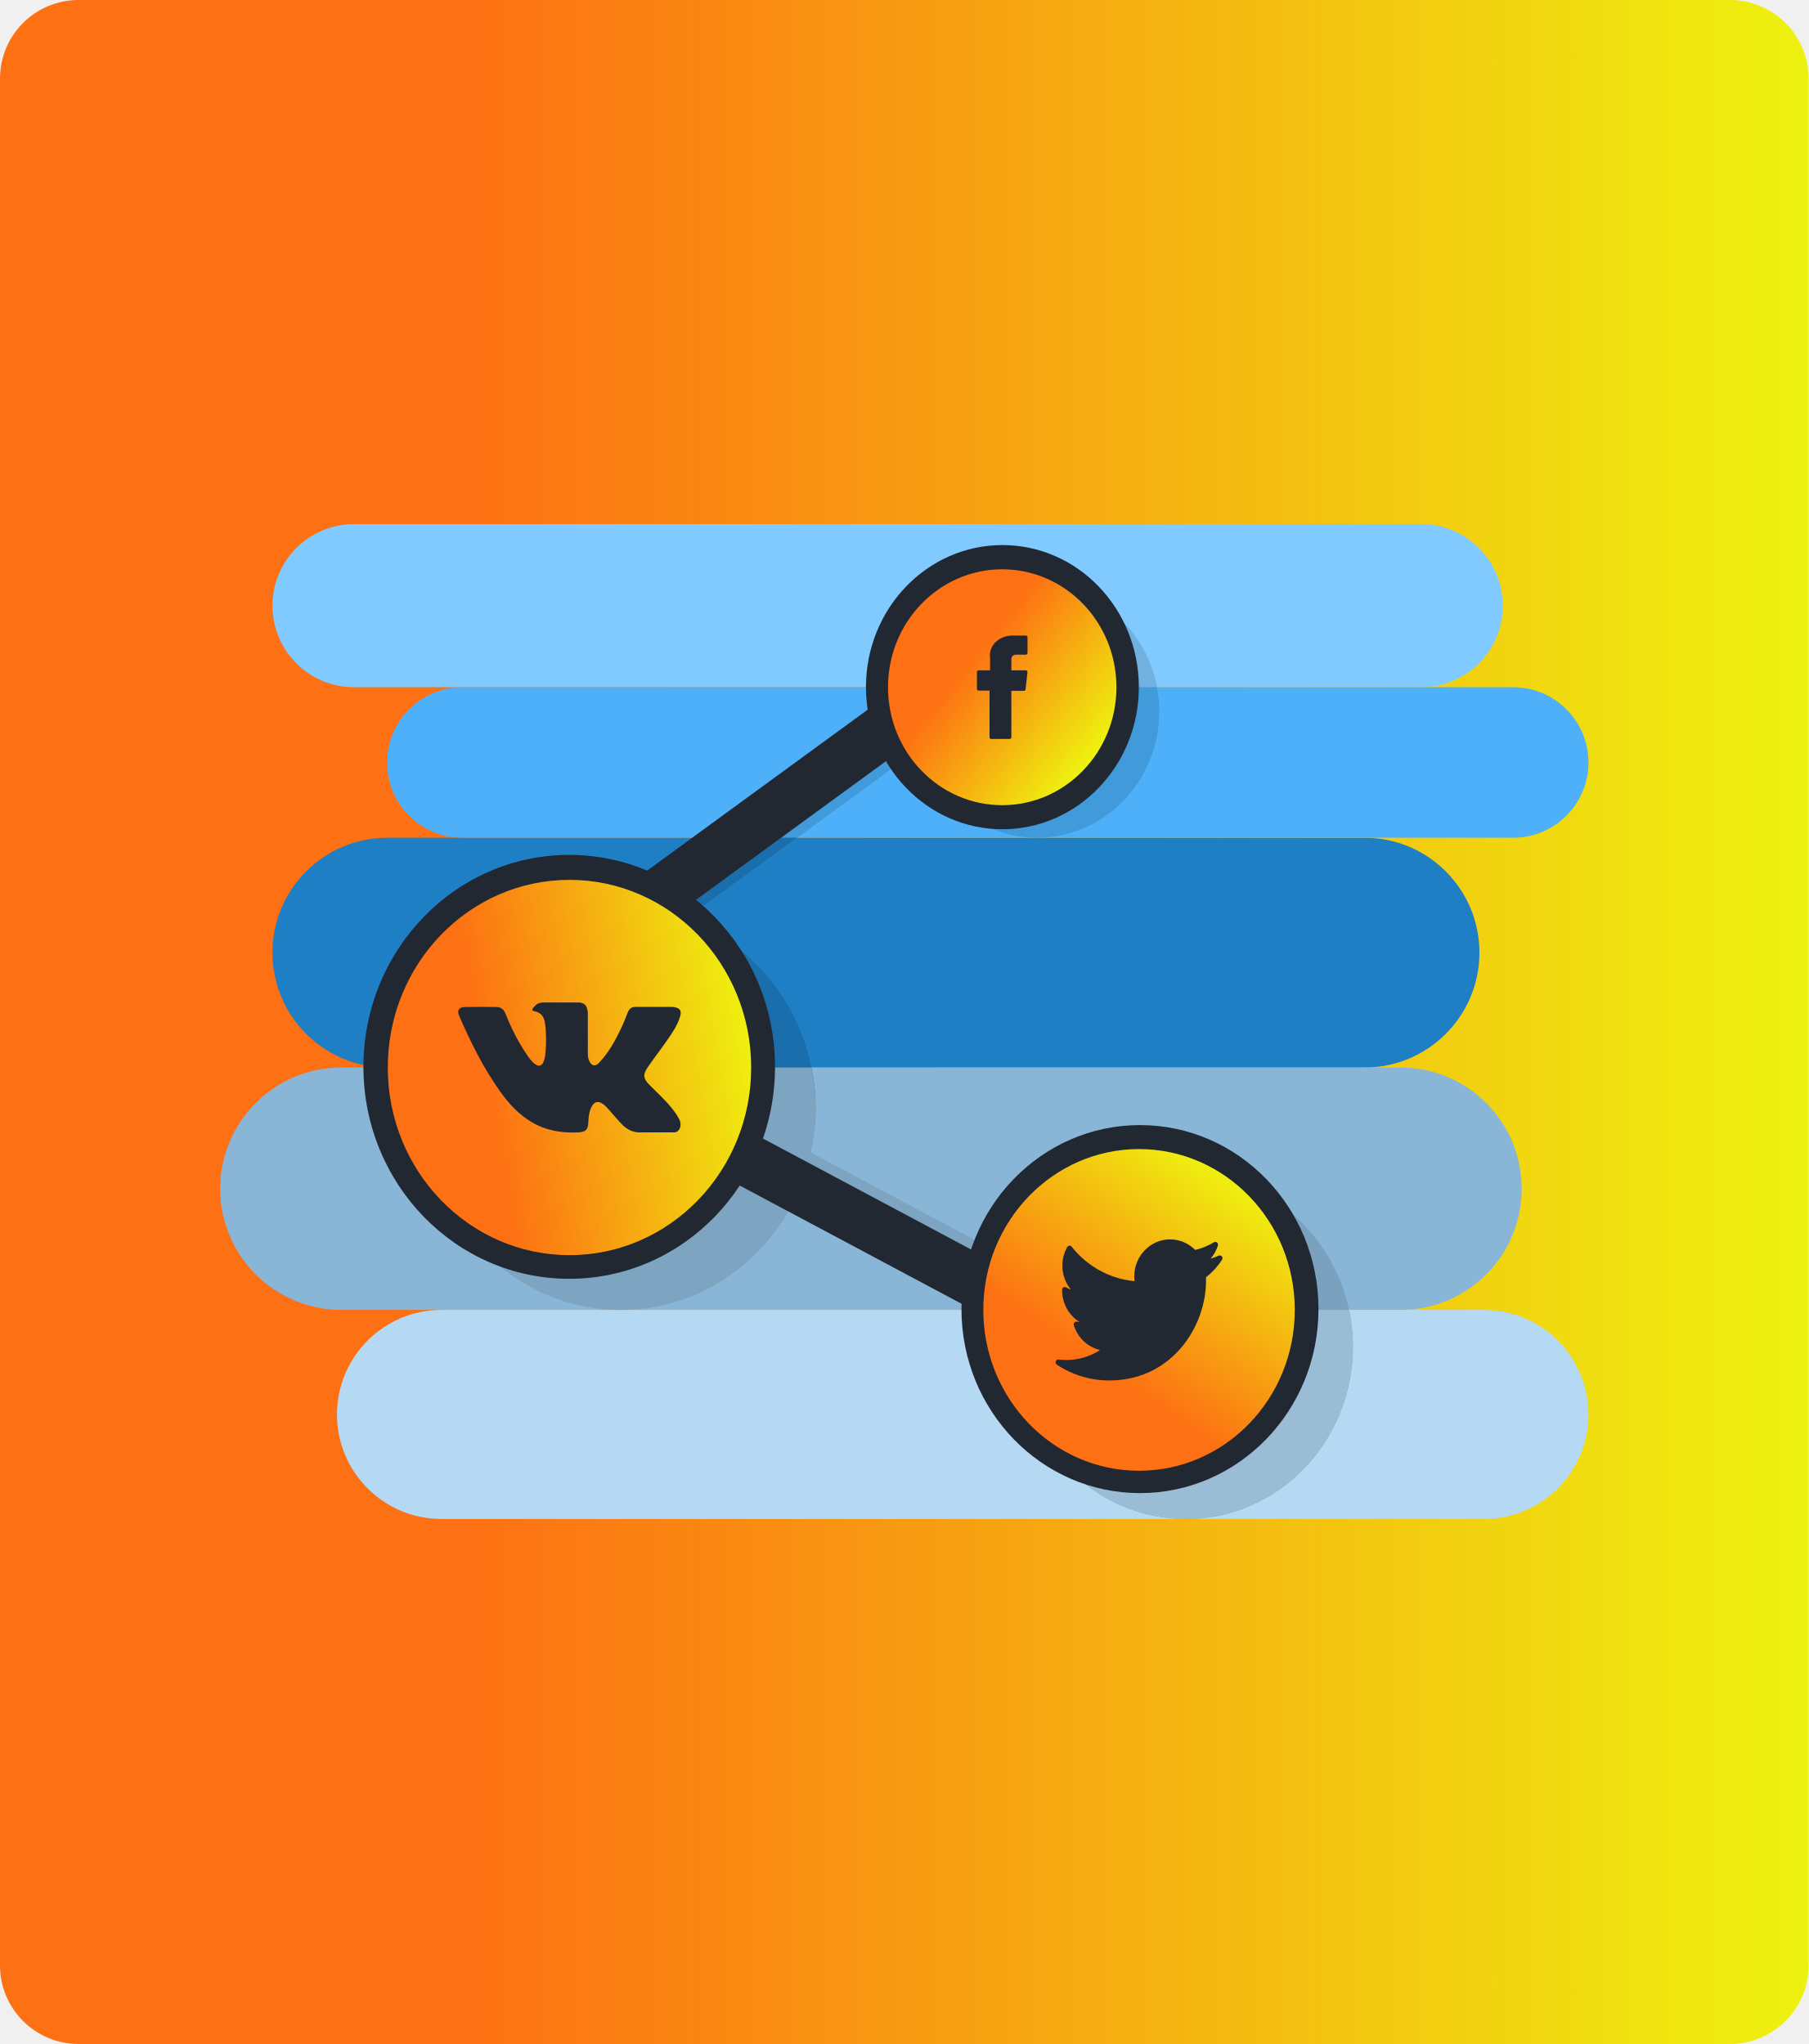
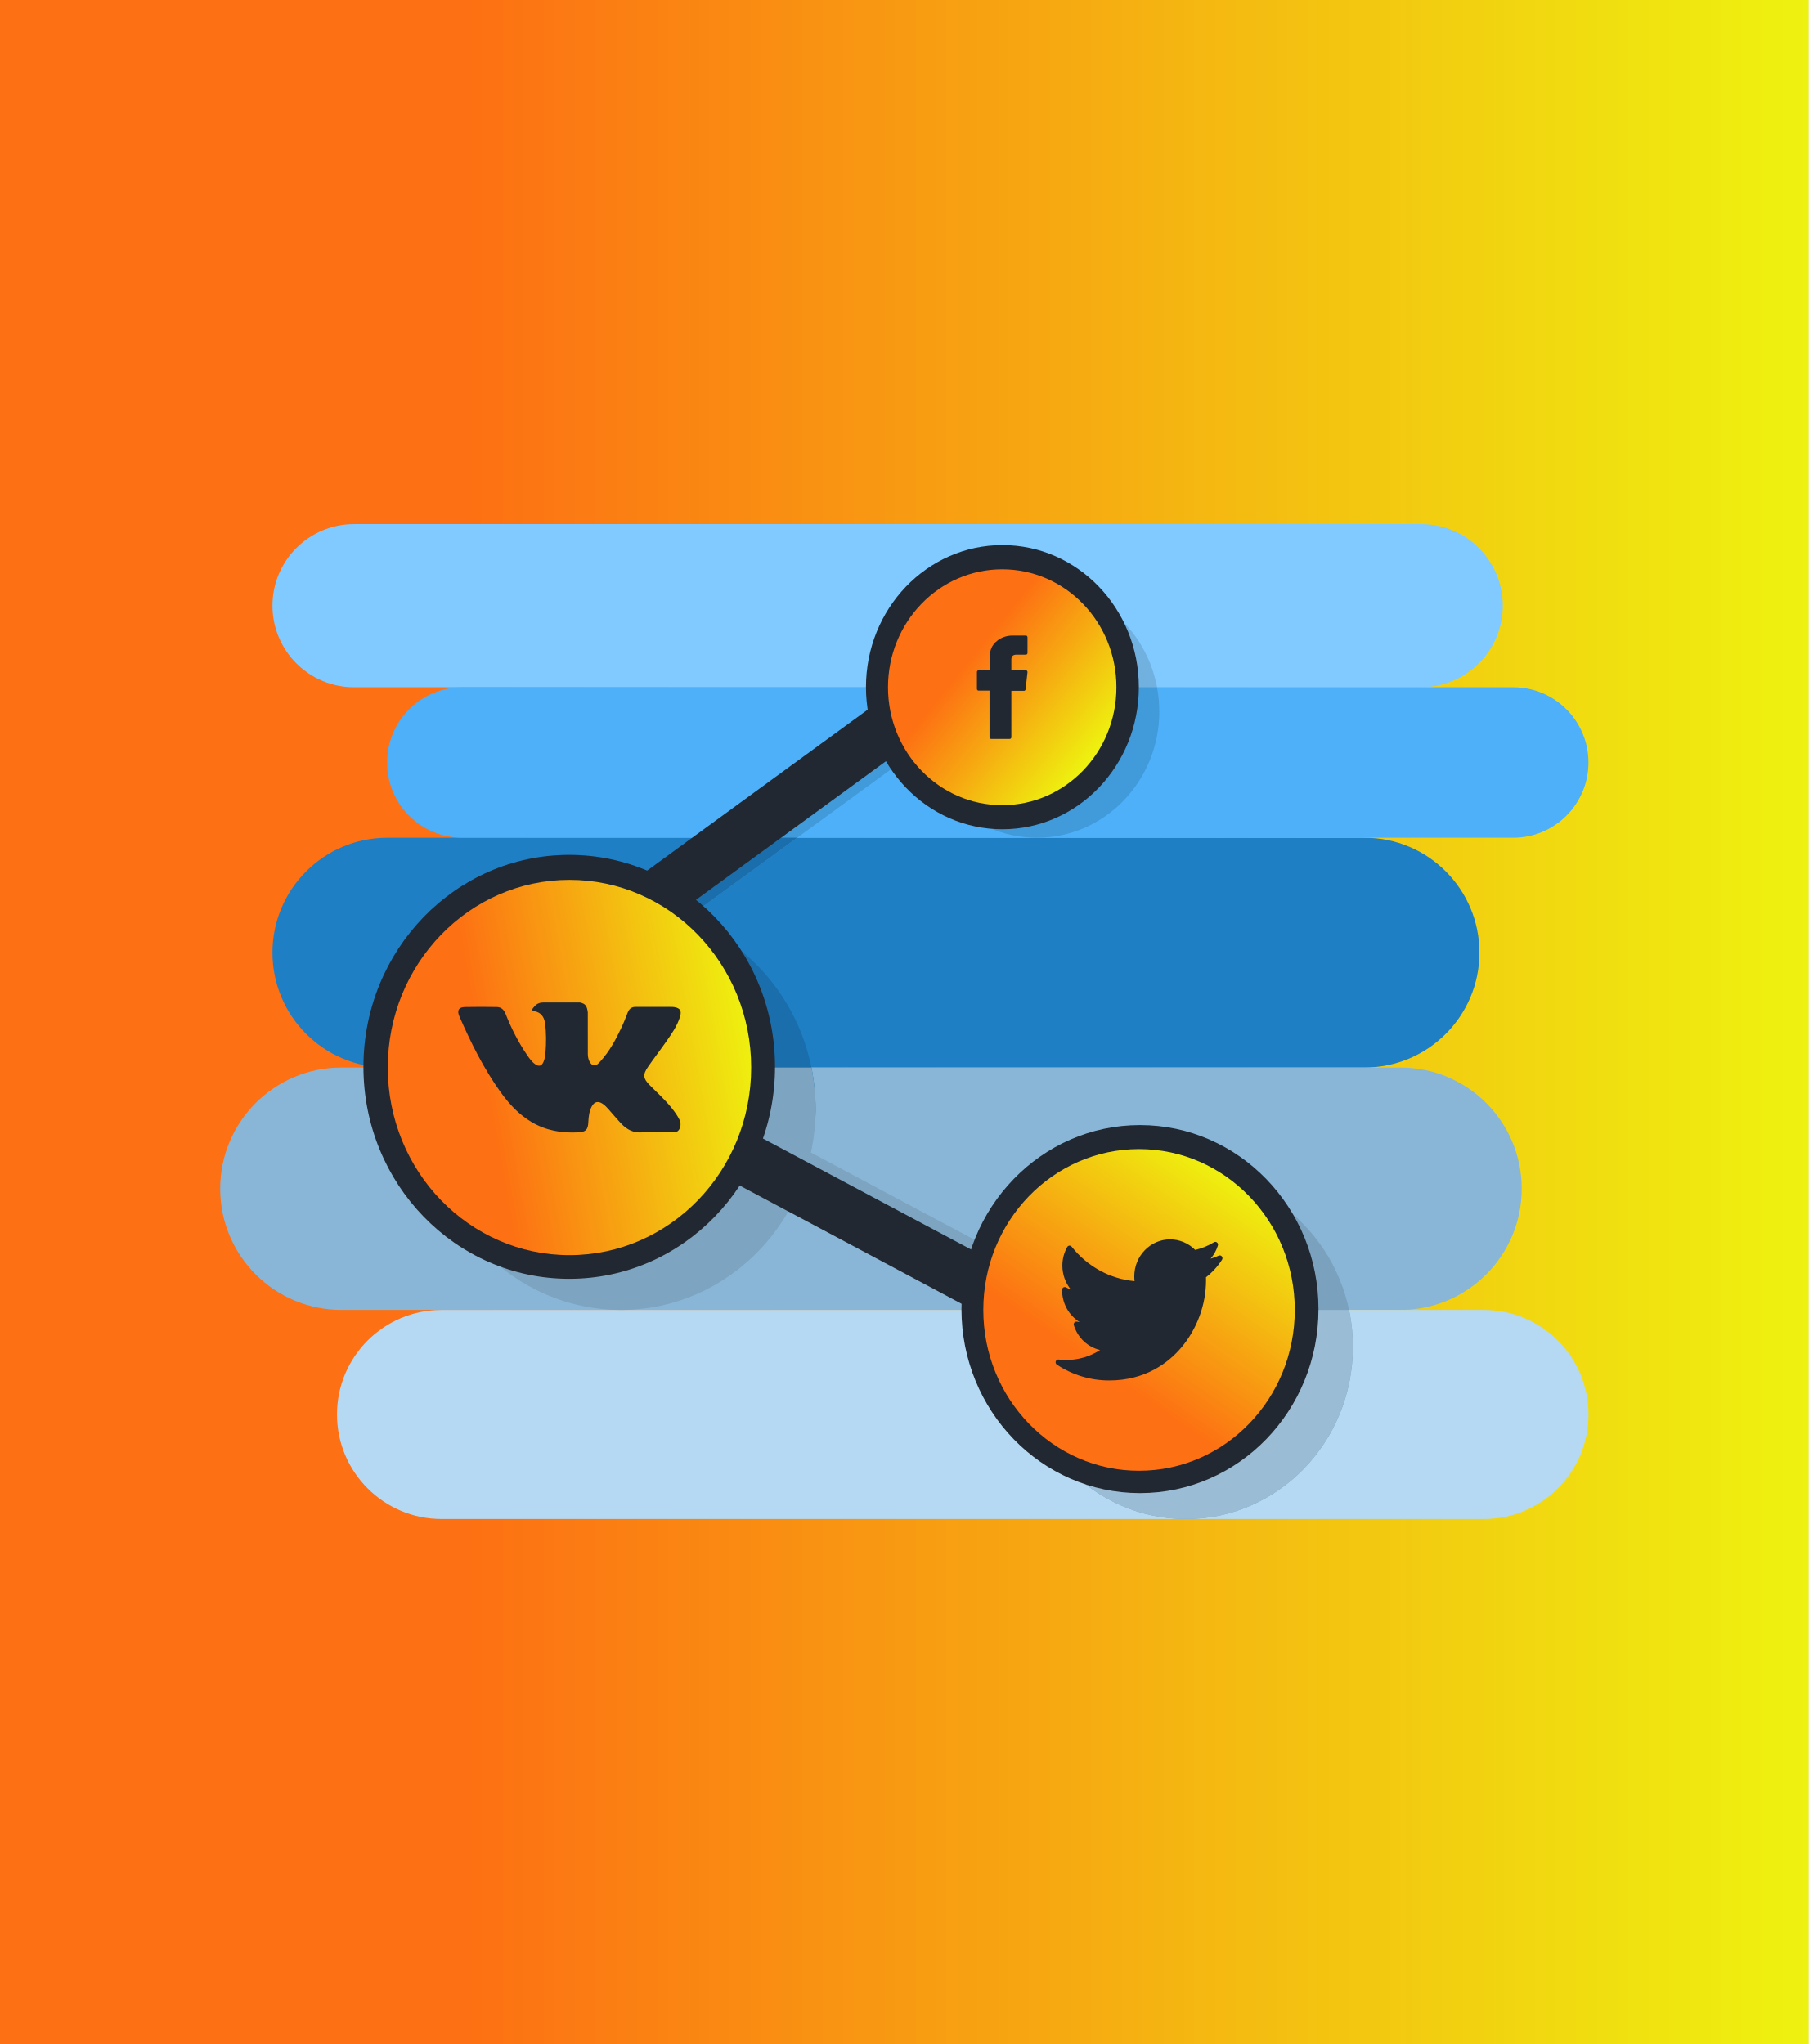
<svg xmlns="http://www.w3.org/2000/svg" width="345" height="390" viewBox="0 0 345 390" fill="none">
-   <rect width="345" height="390" rx="15" fill="url(#paint0_linear_156_134)" />
+   <rect width="345" height="390" fill="url(#paint0_linear_155_129)" />
  <rect x="51.973" y="159.843" width="230.234" height="43.841" rx="21.92" fill="#1F7FC5" />
  <rect x="42" y="203.683" width="248.271" height="46.252" rx="23.126" fill="#89B6D7" />
  <rect x="64.281" y="249.935" width="238.722" height="39.895" rx="19.948" fill="#B5D9F3" />
  <rect x="51.973" y="100" width="234.69" height="31.127" rx="15.563" fill="#81CAFF" />
  <rect x="73.83" y="131.127" width="229.173" height="28.716" rx="14.358" fill="#4EB0F8" />
  <line y1="-5" x2="53.639" y2="-5" transform="matrix(0.807727 -0.589556 0.564556 0.825395 130.062 175.902)" stroke="#419ADA" stroke-width="10" />
  <line y1="-5" x2="27.249" y2="-5" transform="matrix(0.807727 -0.589556 0.564556 0.825395 130.062 175.902)" stroke="#1A6EAB" stroke-width="10" />
  <path d="M151.282 158.089L152.13 159.843H148.948L151.282 158.089Z" fill="#419ADA" />
  <line y1="-5" x2="53.639" y2="-5" transform="matrix(0.807727 -0.589556 0.564556 0.825395 128.789 174.587)" stroke="#222831" stroke-width="10" />
  <path d="M221.141 135.73C221.141 134.181 220.997 132.64 220.712 131.127C220.415 129.547 219.964 127.997 219.365 126.503C218.192 123.577 216.472 120.919 214.305 118.68C212.137 116.441 209.564 114.665 206.732 113.453C203.9 112.241 200.865 111.618 197.8 111.618C194.734 111.618 191.699 112.241 188.867 113.453C186.035 114.665 183.462 116.441 181.295 118.68C179.127 120.919 177.408 123.577 176.235 126.503C175.636 127.997 175.185 129.547 174.887 131.127C174.602 132.64 174.458 134.181 174.458 135.73L197.8 135.73H221.141Z" fill="#70B1E0" />
  <path d="M221.141 135.73C221.141 149.047 210.691 159.843 197.8 159.843C184.908 159.843 174.458 149.047 174.458 135.73C174.458 134.156 174.604 132.617 174.883 131.127C187.614 131.127 187.599 131.127 198.967 131.127C210.334 131.127 211.805 131.127 220.717 131.127C220.995 132.617 221.141 134.156 221.141 135.73Z" fill="#419ADA" />
  <ellipse cx="191.211" cy="131.111" rx="26.025" ry="27.111" fill="#222831" />
-   <ellipse cx="191.175" cy="131.127" rx="21.786" ry="22.505" fill="url(#paint1_linear_156_134)" />
+   <ellipse cx="191.175" cy="131.127" rx="21.786" ry="22.505" fill="url(#paint1_linear_155_129)" />
  <path d="M155.572 211.575C155.572 232.761 138.947 203.683 118.438 203.683C97.929 203.683 81.303 232.761 81.303 211.575C81.303 208.87 81.574 206.23 82.09 203.683C85.612 186.283 100.548 173.214 118.438 173.214C136.328 173.214 151.264 186.283 154.786 203.683C155.301 206.23 155.572 208.87 155.572 211.575Z" fill="#1A6EAB" />
  <path d="M155.572 211.575C155.572 232.761 138.947 249.935 118.438 249.935C97.929 249.935 81.303 232.761 81.303 211.575C81.303 208.87 81.574 206.23 82.09 203.683C101.674 203.683 100.548 203.683 118.438 203.683C136.328 203.683 136.581 203.683 154.786 203.683C155.301 206.23 155.572 208.87 155.572 211.575Z" fill="#7DA4C0" />
  <line y1="-5" x2="53.423" y2="-5" transform="matrix(0.882394 0.47051 -0.446984 0.894542 139.187 222.973)" stroke="#7DA4C0" stroke-width="10" />
  <line y1="-5" x2="53.423" y2="-5" transform="matrix(0.882394 0.47051 -0.446984 0.894542 138.338 224.727)" stroke="#222831" stroke-width="10" />
  <ellipse cx="226.234" cy="256.95" rx="31.83" ry="32.881" fill="#7AA1BD" />
  <path d="M258.064 256.95C258.064 275.109 243.813 289.831 226.234 289.831C208.655 289.831 194.405 275.109 194.405 256.95C194.405 254.543 194.655 252.196 195.131 249.935C212.548 249.935 211.834 249.935 227.083 249.935C242.332 249.935 242.255 249.935 257.338 249.935C257.813 252.196 258.064 254.543 258.064 256.95Z" fill="#9ABCD5" />
  <ellipse cx="217.453" cy="249.778" rx="34.05" ry="35.111" fill="#222831" />
-   <ellipse cx="217.275" cy="249.935" rx="29.708" ry="30.689" fill="url(#paint2_linear_156_134)" />
+   <ellipse cx="217.275" cy="249.935" rx="29.708" ry="30.689" fill="url(#paint2_linear_155_129)" />
  <ellipse cx="108.581" cy="203.556" rx="39.255" ry="40.444" fill="#222831" />
-   <ellipse cx="108.63" cy="203.683" rx="34.659" ry="35.803" fill="url(#paint3_linear_156_134)" />
-   <g clip-path="url(#clip0_156_134)">
+   <ellipse cx="108.63" cy="203.683" rx="34.659" ry="35.803" fill="url(#paint3_linear_155_129)" />
+   <g clip-path="url(#clip0_155_129)">
    <path d="M123.936 207.054C125.343 208.474 126.829 209.81 128.092 211.373C128.65 212.067 129.178 212.784 129.582 213.59C130.154 214.736 129.636 215.997 128.641 216.065L122.458 216.062C120.864 216.199 119.591 215.536 118.522 214.409C117.666 213.509 116.873 212.55 116.05 211.619C115.713 211.239 115.359 210.88 114.937 210.597C114.093 210.031 113.361 210.205 112.878 211.114C112.387 212.039 112.276 213.063 112.228 214.094C112.161 215.598 111.721 215.993 110.259 216.062C107.133 216.214 104.167 215.726 101.412 214.097C98.983 212.661 97.099 210.634 95.459 208.34C92.267 203.871 89.822 198.961 87.625 193.914C87.13 192.777 87.492 192.166 88.706 192.145C90.723 192.104 92.74 192.107 94.759 192.142C95.579 192.154 96.122 192.64 96.438 193.44C97.53 196.212 98.865 198.849 100.541 201.293C100.987 201.944 101.442 202.595 102.091 203.053C102.808 203.56 103.353 203.392 103.691 202.567C103.905 202.044 103.998 201.48 104.047 200.92C104.207 198.992 104.228 197.068 103.947 195.147C103.775 193.948 103.122 193.172 101.964 192.945C101.373 192.829 101.461 192.602 101.747 192.254C102.244 191.653 102.711 191.279 103.643 191.279H110.63C111.73 191.503 111.975 192.013 112.125 193.157L112.131 201.175C112.119 201.617 112.345 202.931 113.117 203.224C113.735 203.432 114.142 202.922 114.512 202.517C116.185 200.683 117.379 198.515 118.446 196.271C118.92 195.284 119.327 194.259 119.721 193.234C120.013 192.475 120.472 192.101 121.301 192.117L128.026 192.123C128.225 192.123 128.427 192.126 128.62 192.16C129.753 192.36 130.064 192.864 129.714 194.007C129.162 195.8 128.089 197.295 127.04 198.796C125.919 200.399 124.719 201.947 123.607 203.56C122.585 205.033 122.666 205.775 123.936 207.054Z" fill="#222831" />
  </g>
-   <g clip-path="url(#clip1_156_134)">
+   <g clip-path="url(#clip1_155_129)">
    <path d="M232.469 239.582C231.969 239.811 231.454 240.005 230.929 240.162C231.551 239.435 232.025 238.58 232.315 237.645C232.38 237.435 232.312 237.205 232.145 237.068C231.979 236.931 231.747 236.915 231.564 237.027C230.448 237.71 229.245 238.202 227.983 238.489C226.711 237.206 224.985 236.475 223.2 236.475C219.432 236.475 216.367 239.642 216.367 243.534C216.367 243.84 216.386 244.145 216.423 244.446C211.748 244.022 207.401 241.648 204.416 237.866C204.31 237.731 204.146 237.658 203.978 237.672C203.81 237.685 203.66 237.783 203.575 237.934C202.969 239.007 202.649 240.234 202.649 241.483C202.649 243.184 203.237 244.797 204.275 246.058C203.96 245.945 203.653 245.804 203.361 245.636C203.204 245.546 203.012 245.547 202.856 245.64C202.7 245.732 202.602 245.902 202.598 246.088C202.598 246.119 202.598 246.15 202.598 246.182C202.598 248.721 203.92 251.006 205.942 252.252C205.769 252.234 205.595 252.208 205.423 252.174C205.245 252.139 205.062 252.203 204.942 252.344C204.822 252.484 204.782 252.679 204.838 252.857C205.586 255.271 207.513 257.047 209.843 257.588C207.911 258.838 205.701 259.493 203.381 259.493C202.897 259.493 202.41 259.464 201.934 259.405C201.697 259.376 201.471 259.521 201.39 259.753C201.31 259.986 201.395 260.245 201.597 260.379C204.577 262.352 208.022 263.396 211.561 263.396C218.518 263.396 222.87 260.007 225.295 257.164C228.32 253.619 230.055 248.927 230.055 244.291C230.055 244.097 230.052 243.902 230.046 243.707C231.24 242.778 232.267 241.654 233.103 240.362C233.23 240.166 233.216 239.906 233.069 239.726C232.923 239.545 232.678 239.486 232.469 239.582Z" fill="#222831" />
  </g>
-   <g clip-path="url(#clip2_156_134)">
+   <g clip-path="url(#clip2_155_129)">
    <path d="M186.66 131.77H188.753V140.673C188.753 140.849 188.891 140.991 189.061 140.991H192.61C192.781 140.991 192.918 140.849 192.918 140.673V131.812H195.325C195.481 131.812 195.613 131.691 195.631 131.53L195.997 128.253C196.007 128.162 195.979 128.072 195.921 128.004C195.862 127.937 195.778 127.898 195.691 127.898H192.919V125.843C192.919 125.224 193.241 124.91 193.878 124.91C193.969 124.91 195.691 124.91 195.691 124.91C195.861 124.91 195.999 124.768 195.999 124.592V121.583C195.999 121.408 195.861 121.265 195.691 121.265H193.193C193.175 121.264 193.136 121.263 193.078 121.263C192.645 121.263 191.139 121.351 189.949 122.482C188.63 123.735 188.813 125.235 188.857 125.495V127.898H186.659C186.489 127.898 186.351 128.04 186.351 128.216V131.452C186.351 131.628 186.489 131.77 186.66 131.77Z" fill="#222831" />
  </g>
  <defs>
-     <linearGradient id="paint0_linear_156_134" x1="89" y1="195" x2="345" y2="195" gradientUnits="userSpaceOnUse">
+     <linearGradient id="paint0_linear_155_129" x1="89" y1="195" x2="345" y2="195" gradientUnits="userSpaceOnUse">
      <stop stop-color="#FD7013" />
      <stop offset="1" stop-color="#EEF20F" />
    </linearGradient>
-     <linearGradient id="paint1_linear_156_134" x1="183.748" y1="127.181" x2="207.162" y2="146.052" gradientUnits="userSpaceOnUse">
+     <linearGradient id="paint1_linear_155_129" x1="183.748" y1="127.181" x2="207.162" y2="146.052" gradientUnits="userSpaceOnUse">
      <stop stop-color="#FD7013" />
      <stop offset="1" stop-color="#EEF20F" />
    </linearGradient>
-     <linearGradient id="paint2_linear_156_134" x1="203.27" y1="256.621" x2="228.668" y2="220.011" gradientUnits="userSpaceOnUse">
+     <linearGradient id="paint2_linear_155_129" x1="203.27" y1="256.621" x2="228.668" y2="220.011" gradientUnits="userSpaceOnUse">
      <stop stop-color="#FD7013" />
      <stop offset="1" stop-color="#EEF20F" />
    </linearGradient>
-     <linearGradient id="paint3_linear_156_134" x1="91.973" y1="203.683" x2="143.324" y2="194.524" gradientUnits="userSpaceOnUse">
+     <linearGradient id="paint3_linear_155_129" x1="91.973" y1="203.683" x2="143.324" y2="194.524" gradientUnits="userSpaceOnUse">
      <stop stop-color="#FD7013" />
      <stop offset="1" stop-color="#EEF20F" />
    </linearGradient>
-     <clipPath id="clip0_156_134">
+     <clipPath id="clip0_155_129">
      <rect width="42.44" height="43.841" fill="white" transform="translate(87.4103 181.763)" />
    </clipPath>
-     <clipPath id="clip1_156_134">
+     <clipPath id="clip1_155_129">
      <rect width="31.83" height="32.881" fill="white" transform="translate(201.36 233.495)" />
    </clipPath>
-     <clipPath id="clip2_156_134">
+     <clipPath id="clip2_155_129">
      <rect width="19.098" height="19.728" fill="white" transform="translate(181.626 121.263)" />
    </clipPath>
  </defs>
</svg>
